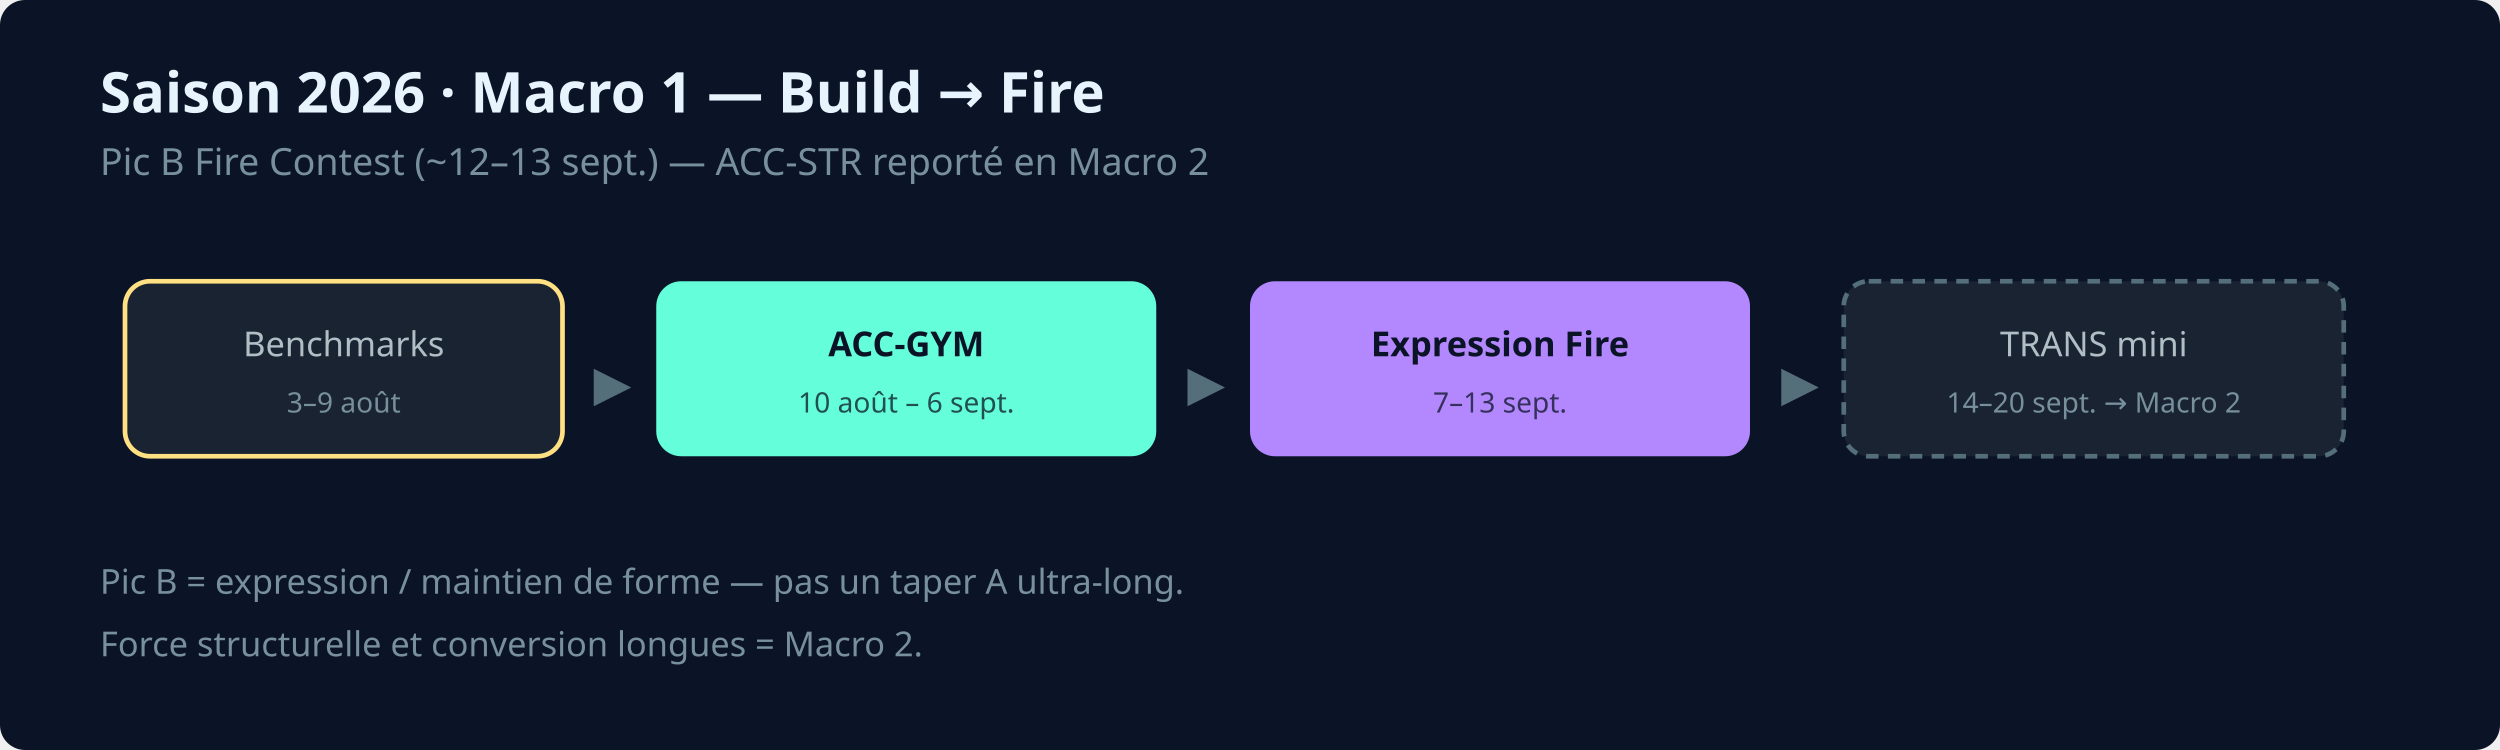
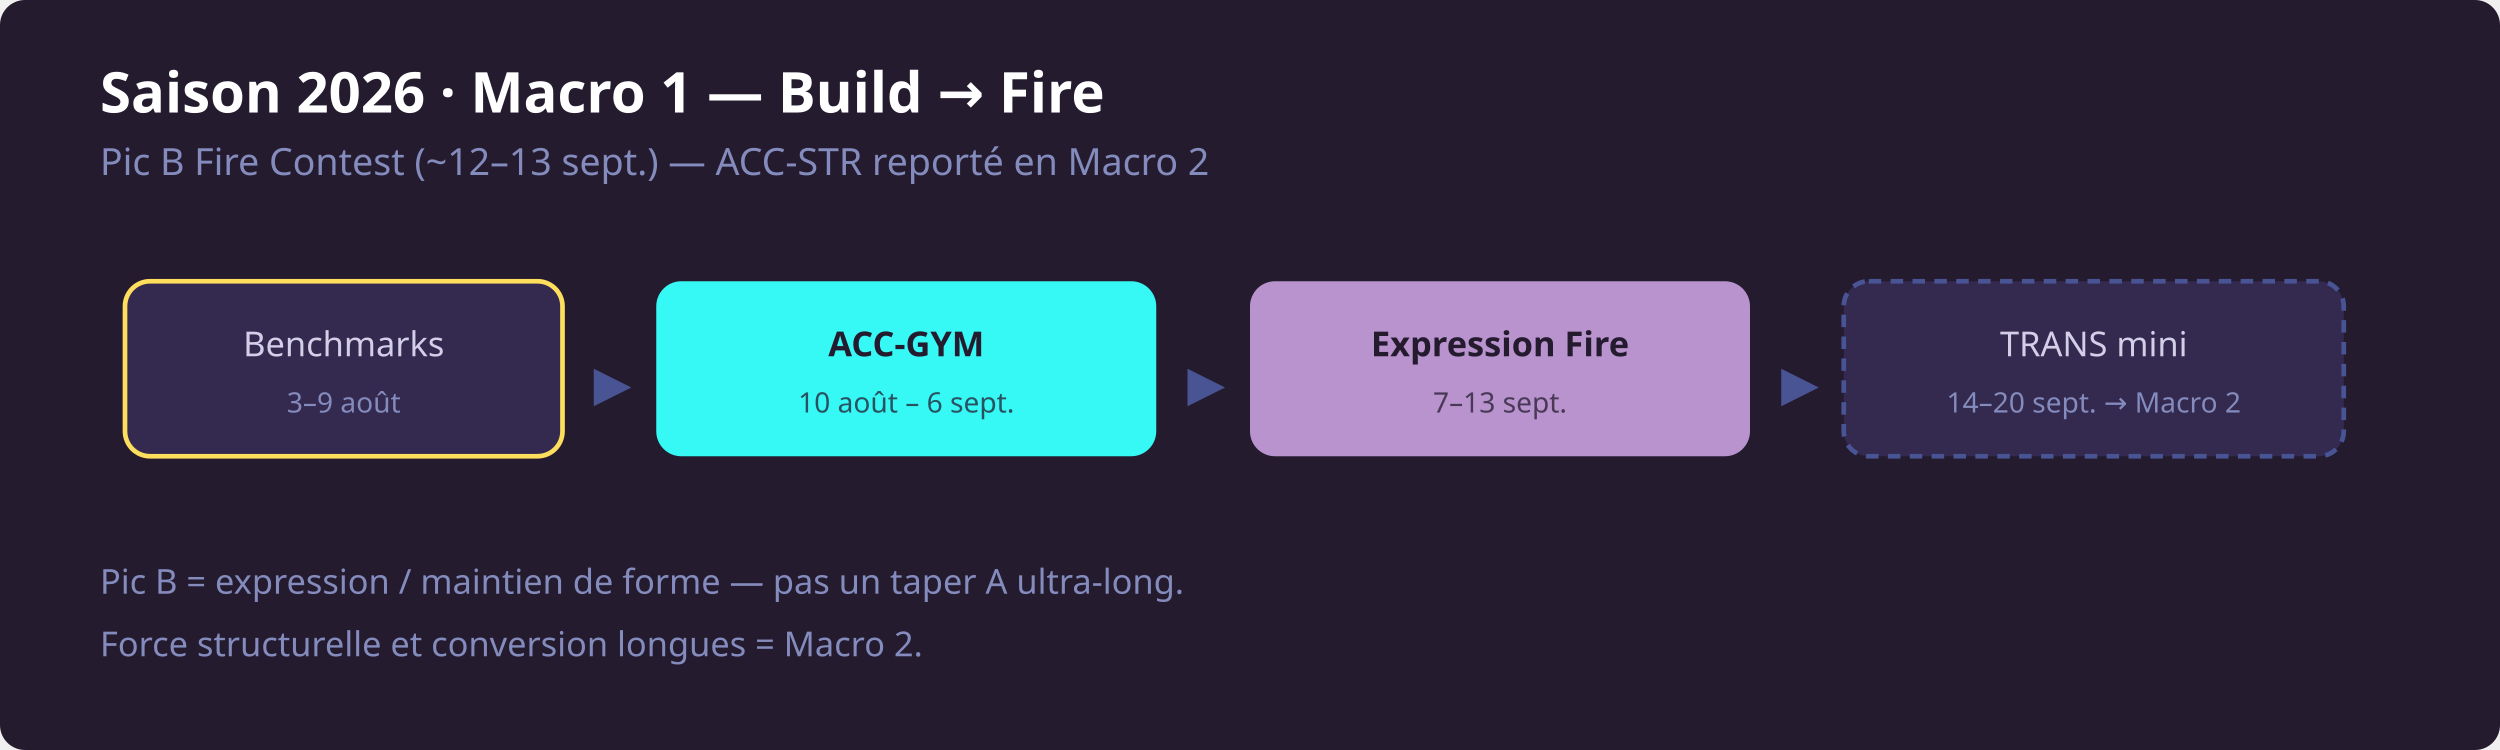
<svg xmlns="http://www.w3.org/2000/svg" viewBox="0 0 800 240" role="img" aria-label="Macro 1 Build vers Fire Contest">
  <defs>
    <style>
-       .t { font-family: Syne, 'DM Sans', system-ui, sans-serif; fill: #e8f4fd; }
-       .m { font-family: 'DM Sans', system-ui, sans-serif; fill: #78909c; }
-       .l { font-family: 'DM Sans', system-ui, sans-serif; fill: #b0bec5; }
-       .s { font-family: 'DM Sans', system-ui, sans-serif; fill: #0b1426; font-weight: 700; font-size: 11px; }
+       .t { font-family: 'Space Grotesk', system-ui, sans-serif; fill: #ffffff; }
+       .m { font-family: 'Space Grotesk', system-ui, sans-serif; fill: #848bbd; }
+       .l { font-family: 'Space Grotesk', system-ui, sans-serif; fill: #d4cfe8; }
+       .s { font-family: 'Space Grotesk', system-ui, sans-serif; fill: #241b2f; font-weight: 700; font-size: 11px; }
    </style>
  </defs>
-   <rect width="800" height="240" rx="8" fill="#0b1426" />
+   <rect width="800" height="240" rx="8" fill="#241b2f" />
  <text class="t" x="32" y="36" font-size="18" font-weight="700">Saison 2026 · Macro 1 — Build → Fire</text>
  <text class="m" x="32" y="56" font-size="12">Pic B Fire Contest (~12–13 sept.) — ACC-STR reporté en Macro 2</text>
  <g transform="translate(40, 90)">
-     <rect width="140" height="56" rx="8" fill="#1a2332" stroke="#ffe082" stroke-width="1.5" />
-     <text class="l" x="70" y="24" font-size="11" text-anchor="middle" fill="#ffe082">Benchmarks</text>
+     <rect width="140" height="56" rx="8" fill="#34294f" stroke="#fede5d" stroke-width="1.5" />
+     <text class="l" x="70" y="24" font-size="11" text-anchor="middle" fill="#fede5d">Benchmarks</text>
    <text class="m" x="70" y="42" font-size="9" text-anchor="middle">3–9 août</text>
  </g>
-   <polygon points="190,118 202,124 190,130" fill="#546e7a" />
+   <polygon points="190,118 202,124 190,130" fill="#495495" />
  <g transform="translate(210, 90)">
-     <rect width="160" height="56" rx="8" fill="#64ffda" />
+     <rect width="160" height="56" rx="8" fill="#36f9f6" />
    <text class="s" x="80" y="24" text-anchor="middle">ACC-GYM</text>
-     <text x="80" y="42" text-anchor="middle" font-family="DM Sans, system-ui, sans-serif" font-size="9" fill="#0b1426" opacity="0.75">10 août – 6 sept.</text>
+     <text x="80" y="42" text-anchor="middle" font-family="DM Sans, system-ui, sans-serif" font-size="9" fill="#241b2f" opacity="0.75">10 août – 6 sept.</text>
  </g>
-   <polygon points="380,118 392,124 380,130" fill="#546e7a" />
+   <polygon points="380,118 392,124 380,130" fill="#495495" />
  <g transform="translate(400, 90)">
-     <rect width="160" height="56" rx="8" fill="#b388ff" />
+     <rect width="160" height="56" rx="8" fill="#b893ce" />
    <text class="s" x="80" y="24" text-anchor="middle">Expression Fire</text>
-     <text x="80" y="42" text-anchor="middle" font-family="DM Sans, system-ui, sans-serif" font-size="9" fill="#0b1426" opacity="0.75">7–13 sept.</text>
+     <text x="80" y="42" text-anchor="middle" font-family="DM Sans, system-ui, sans-serif" font-size="9" fill="#241b2f" opacity="0.75">7–13 sept.</text>
  </g>
-   <polygon points="570,118 582,124 570,130" fill="#546e7a" />
+   <polygon points="570,118 582,124 570,130" fill="#495495" />
  <g transform="translate(590, 90)">
-     <rect width="160" height="56" rx="8" fill="#1a2332" stroke="#546e7a" stroke-width="1.5" stroke-dasharray="4 3" />
+     <rect width="160" height="56" rx="8" fill="#34294f" stroke="#495495" stroke-width="1.5" stroke-dasharray="4 3" />
    <text class="l" x="80" y="24" font-size="11" text-anchor="middle">TRANS mini</text>
    <text class="m" x="80" y="42" font-size="9" text-anchor="middle">14–20 sept. → Macro 2</text>
  </g>
  <text class="m" x="32" y="190" font-size="11">Pic B = expression / maintien de forme — pas un taper A ultra-long.</text>
  <text class="m" x="32" y="210" font-size="11">Force structurelle et conversion longues = Macro 2.</text>
</svg>
